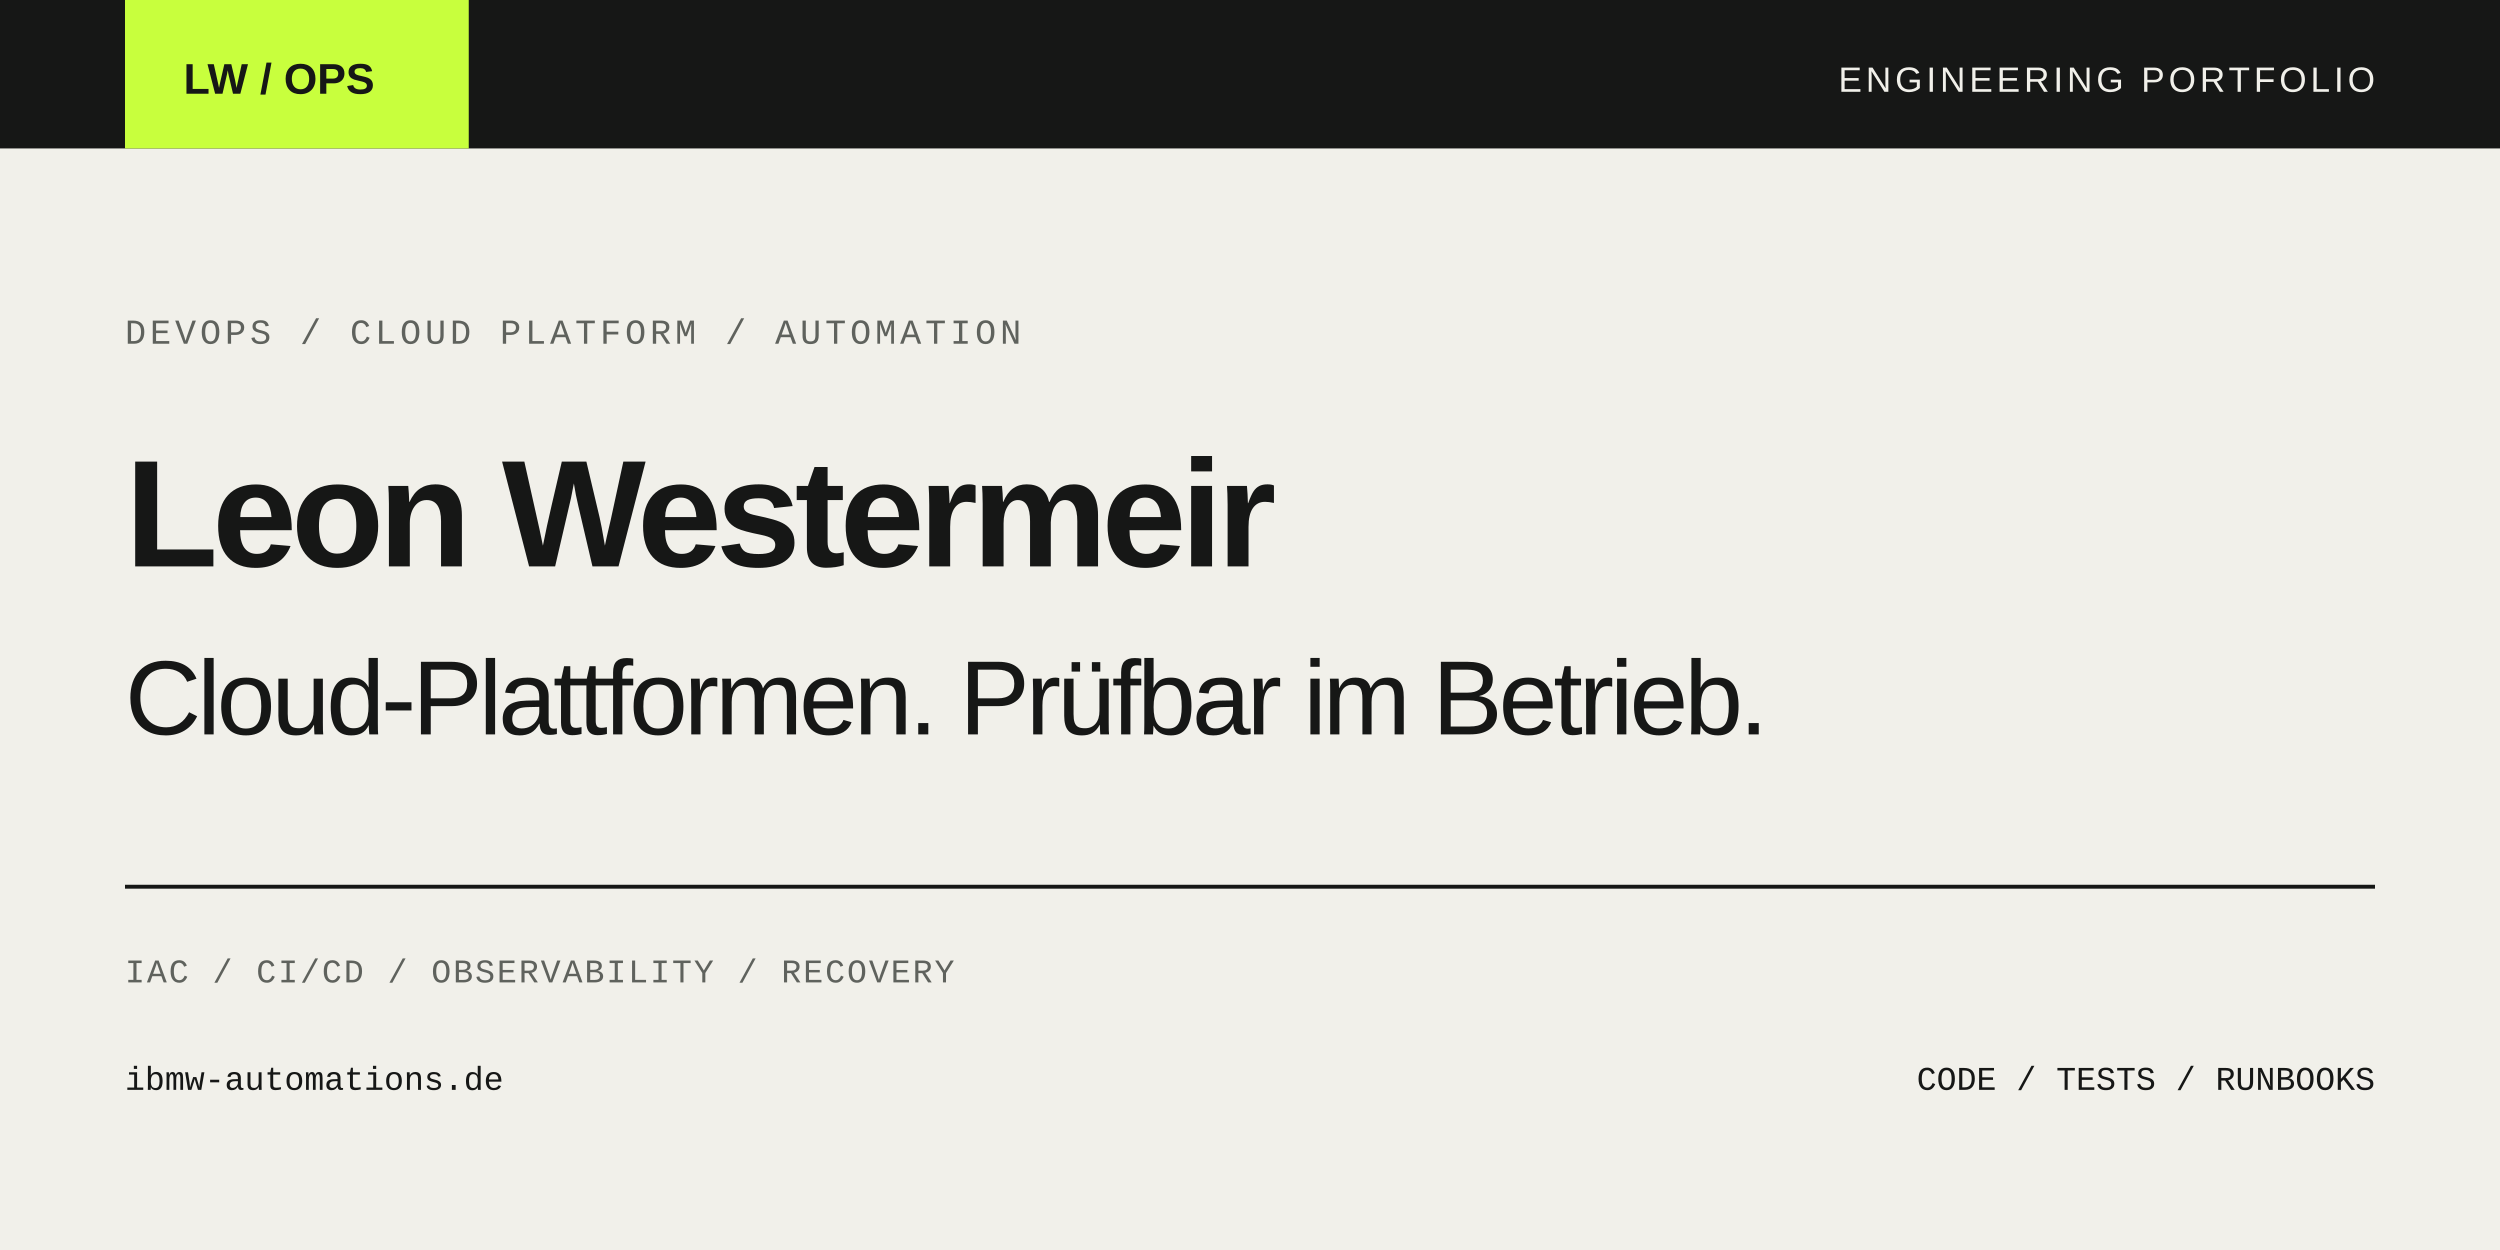
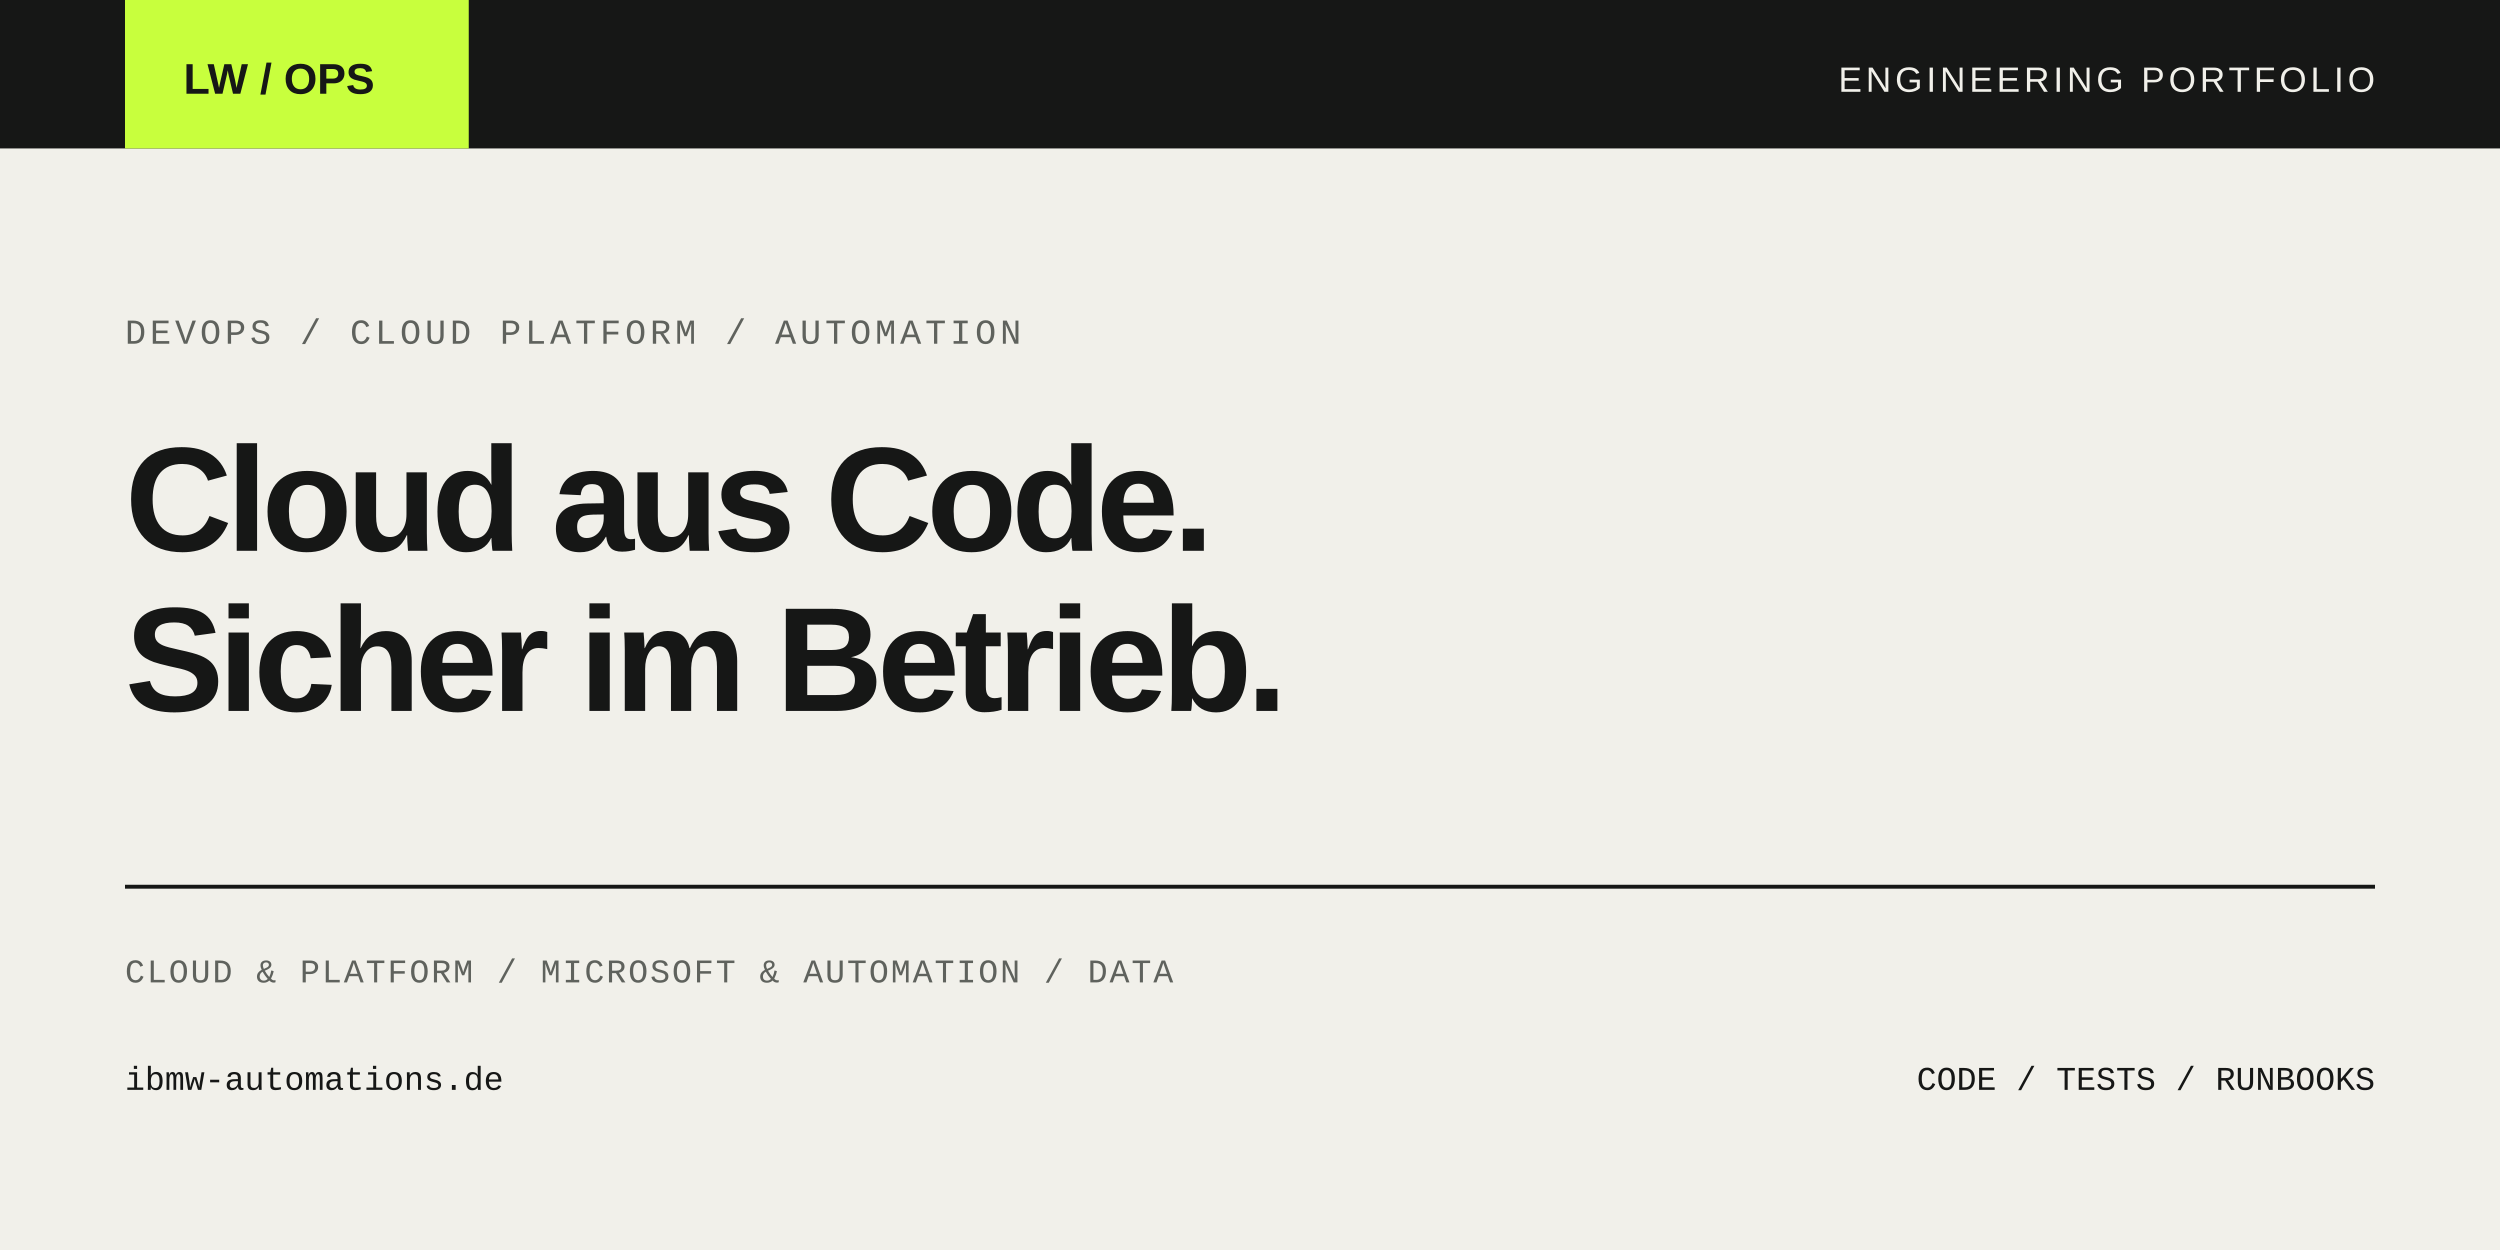
<svg xmlns="http://www.w3.org/2000/svg" width="1280" height="640" viewBox="0 0 1280 640" role="img" aria-labelledby="title desc">
  <rect width="1280" height="640" fill="#f1f0ea" />
  <rect x="0" y="0" width="1280" height="76" fill="#161716" />
  <rect x="64" y="0" width="176" height="76" fill="#c8ff3d" />
  <text x="94" y="48" fill="#161716" font-family="Arial, Helvetica, sans-serif" font-size="22" font-weight="700">LW / OPS</text>
  <text x="1216" y="47" text-anchor="end" fill="#f1f0ea" font-family="Arial, Helvetica, sans-serif" font-size="18" letter-spacing="2">ENGINEERING PORTFOLIO</text>
  <text x="64" y="176" fill="#5f625d" font-family="Courier New, monospace" font-size="18" letter-spacing="2">DEVOPS / CLOUD PLATFORM / AUTOMATION</text>
-   <text x="64" y="290" fill="#161716" font-family="Arial, Helvetica, sans-serif" font-size="78" font-weight="700" letter-spacing="-3">Leon Westermeir</text>
-   <text x="64" y="376" fill="#161716" font-family="Arial, Helvetica, sans-serif" font-size="54" font-weight="400" letter-spacing="-2">Cloud-Plattformen. Prüfbar im Betrieb.</text>
+   <text x="64" y="282" fill="#161716" font-family="Arial, Helvetica, sans-serif" font-size="76" font-weight="700" letter-spacing="-3">Cloud aus Code.</text>
+   <text x="64" y="364" fill="#161716" font-family="Arial, Helvetica, sans-serif" font-size="76" font-weight="700" letter-spacing="-3">Sicher im Betrieb.</text>
  <line x1="64" y1="454" x2="1216" y2="454" stroke="#161716" stroke-width="2" />
-   <text x="64" y="503" fill="#5f625d" font-family="Courier New, monospace" font-size="17" letter-spacing="1">IAC / CI/CD / OBSERVABILITY / RECOVERY</text>
+   <text x="64" y="503" fill="#5f625d" font-family="Courier New, monospace" font-size="17" letter-spacing="1">CLOUD &amp; PLATFORM / MICROSOFT &amp; AUTOMATION / DATA</text>
  <text x="64" y="558" fill="#161716" font-family="Courier New, monospace" font-size="17">ibmw-automations.de</text>
  <text x="1216" y="558" text-anchor="end" fill="#161716" font-family="Courier New, monospace" font-size="17">CODE / TESTS / RUNBOOKS</text>
</svg>
